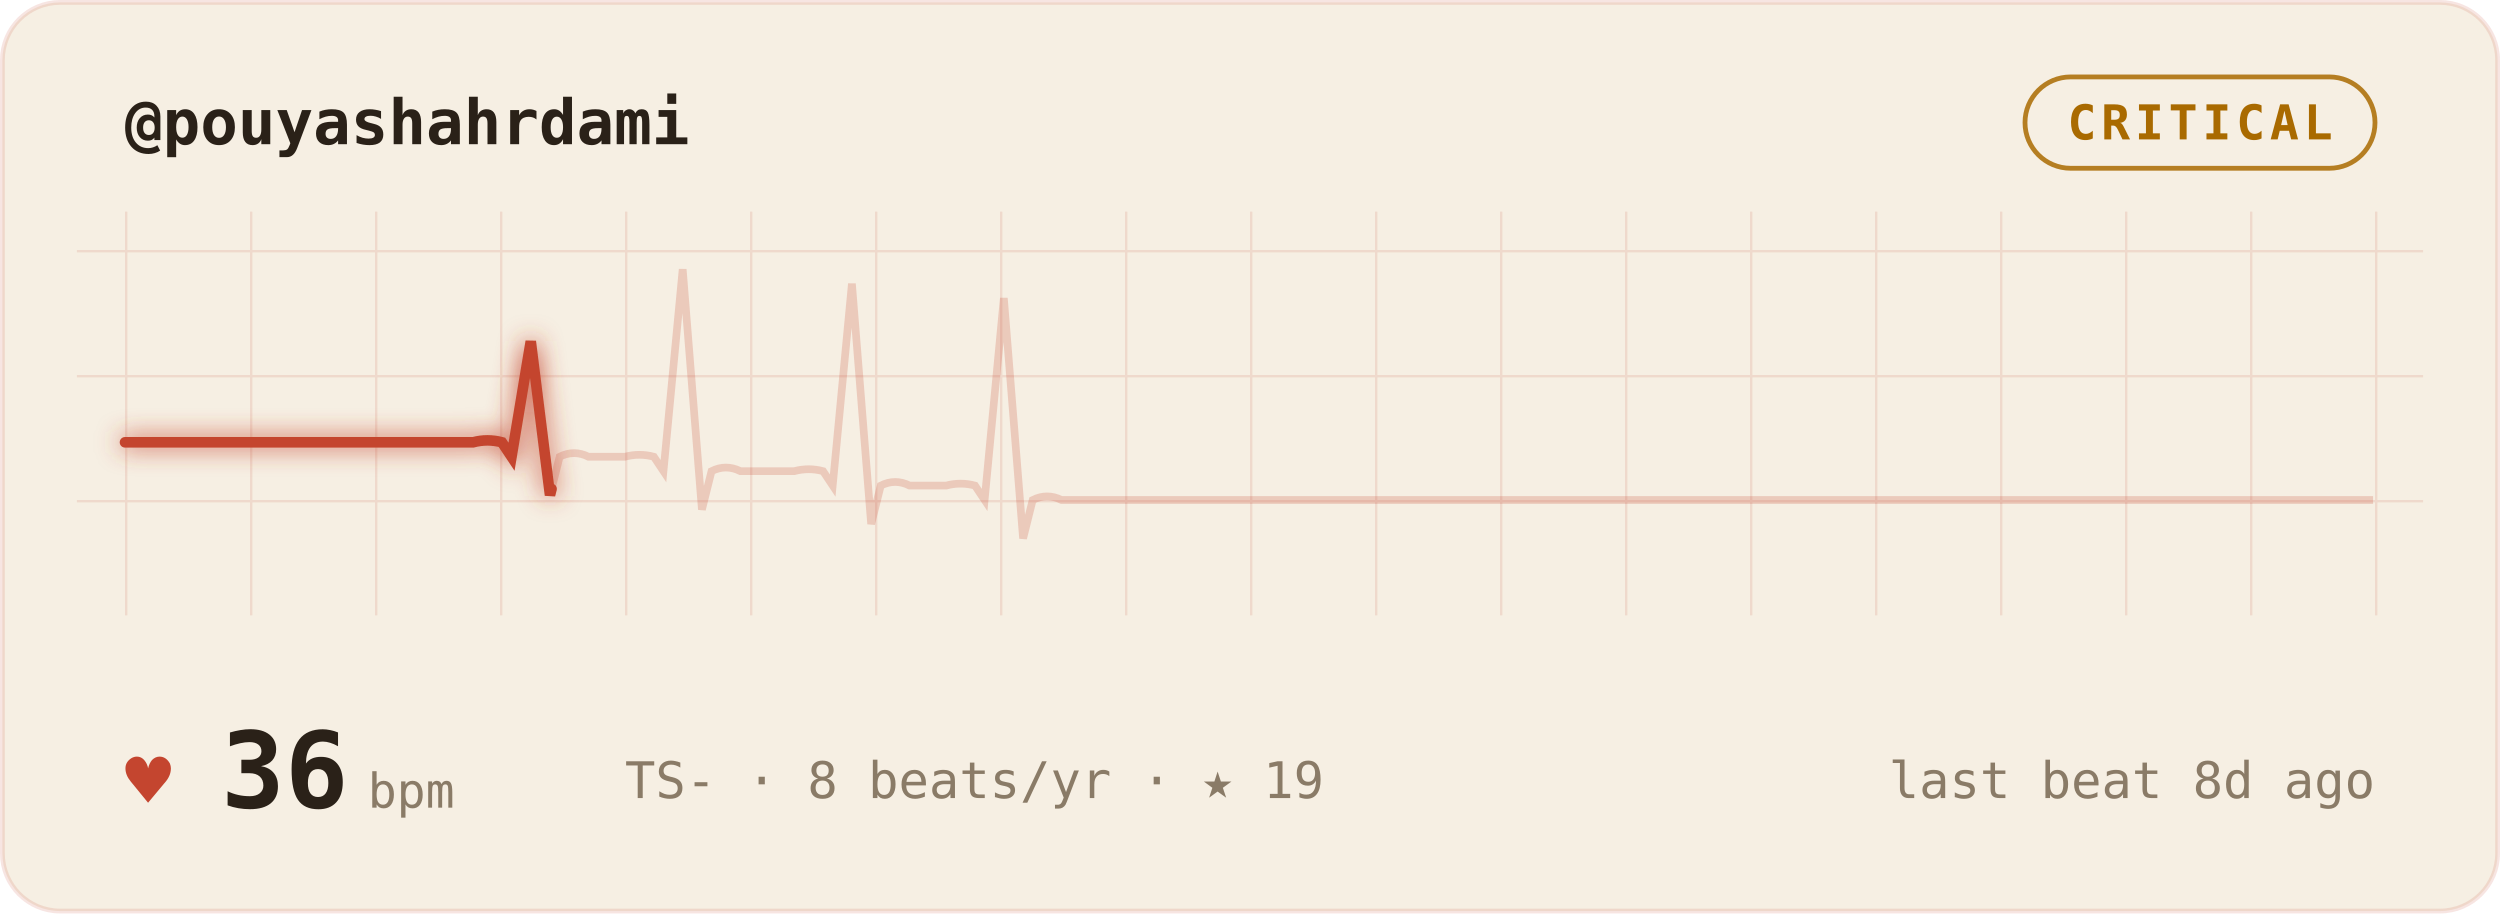
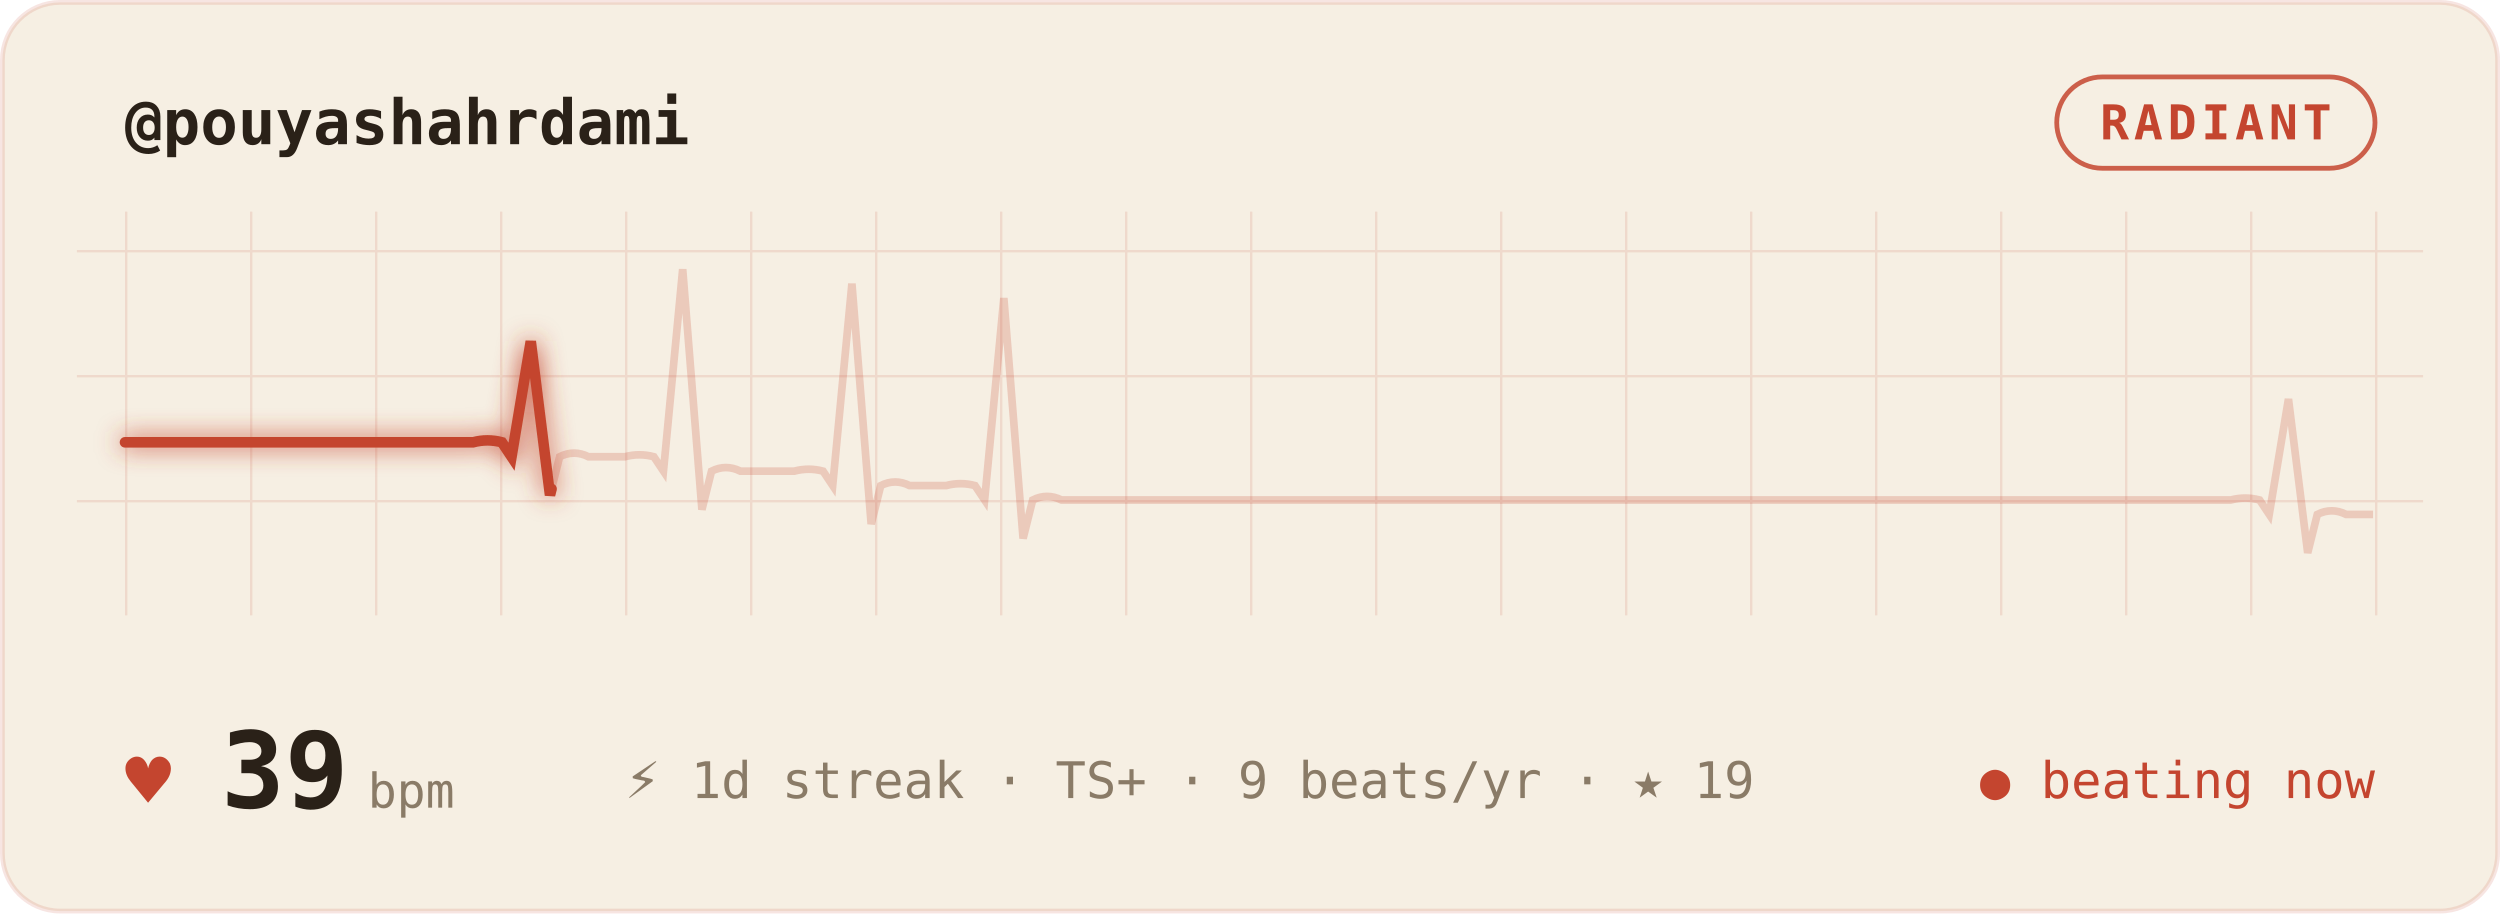
<svg xmlns="http://www.w3.org/2000/svg" width="520" height="190" viewBox="0 0 520 190" role="img" aria-labelledby="gp-title gp-desc">
-   <style>.gp-sweep{animation:gp-sweep 10s linear infinite}
-        .gp-heart{animation:gp-thump 1.7s ease-in-out infinite;transform-origin:center;transform-box:fill-box}
+   <style>.gp-sweep{animation:gp-sweep 9.2s linear infinite}
+        .gp-heart{animation:gp-thump 1.5s ease-in-out infinite;transform-origin:center;transform-box:fill-box}
       .gp-dot{animation:gp-blink 1.8s ease-in-out infinite}
       @keyframes gp-sweep{from{stroke-dashoffset:1000}to{stroke-dashoffset:0}}
       @keyframes gp-thump{0%,100%{transform:scale(1)}15%{transform:scale(1.32)}30%{transform:scale(1)}}
       @keyframes gp-blink{50%{opacity:.25}}</style>
  <defs>
    <filter id="gp-glow" x="-20%" y="-40%" width="140%" height="180%">
      <feGaussianBlur stdDeviation="2.6" result="b" />
      <feMerge>
        <feMergeNode in="b" />
        <feMergeNode in="SourceGraphic" />
      </feMerge>
    </filter>
    <pattern id="gp-grid" width="26" height="26" patternUnits="userSpaceOnUse">
      <path d="M26 0H0V26" fill="none" stroke="rgba(196,69,47,0.14)" stroke-width="1" />
    </pattern>
  </defs>
  <rect x="0.5" y="0.5" width="519" height="189" rx="12" fill="#F6EFE3" stroke="rgba(196,69,47,0.14)" />
  <rect x="16" y="44" width="488" height="84" fill="url(#gp-grid)" opacity="0.9" />
  <text x="26" y="30" font-family="ui-monospace,'SF Mono','Cascadia Code',Menlo,Consolas,monospace" font-size="13" font-weight="600" fill="#2A2118">@pouyashahrdami</text>
-   <rect x="421.2" y="16" width="72.8" height="19" rx="9.5" fill="none" stroke="#A96A00" opacity="0.85" />
-   <text x="457.6" y="29" text-anchor="middle" font-family="ui-monospace,'SF Mono','Cascadia Code',Menlo,Consolas,monospace" font-size="10" font-weight="600" fill="#A96A00" letter-spacing="1">CRITICAL</text>
-   <path d="M26 92 h33.4 h33.4 h5.6 q3 -0.8 6 0 l2 3 l4 -24 l4 32 l2 -8 q3 -1.5 6 0 h3.8 h3.8 q3 -0.8 6 0 l2 3 l4 -42 l4 50 l2 -8 q3 -1.5 6 0 h5.6 h5.6 q3 -0.8 6 0 l2 3 l4 -42 l4 50 l2 -8 q3 -1.5 6 0 h3.8 h3.8 q3 -0.8 6 0 l2 3 l4 -42 l4 50 l2 -8 q3 -1.5 6 0 h5.6 h33.4 h33.4 h33.4 h33.4 h33.4 h33.4 h33.4 h33.4" fill="none" stroke="#C4452F" stroke-width="1.6" opacity="0.22" />
-   <path class="gp-sweep" d="M26 92 h33.4 h33.4 h5.6 q3 -0.8 6 0 l2 3 l4 -24 l4 32 l2 -8 q3 -1.5 6 0 h3.8 h3.8 q3 -0.8 6 0 l2 3 l4 -42 l4 50 l2 -8 q3 -1.5 6 0 h5.6 h5.6 q3 -0.8 6 0 l2 3 l4 -42 l4 50 l2 -8 q3 -1.5 6 0 h3.8 h3.8 q3 -0.8 6 0 l2 3 l4 -42 l4 50 l2 -8 q3 -1.5 6 0 h5.6 h33.4 h33.4 h33.4 h33.4 h33.4 h33.4 h33.4 h33.4" pathLength="1000" fill="none" stroke="#C4452F" stroke-width="2.2" stroke-linecap="round" stroke-dasharray="140 860" filter="url(#gp-glow)" />
+   <rect x="427.8" y="16" width="66.2" height="19" rx="9.5" fill="none" stroke="#C4452F" opacity="0.85" />
+   <text x="460.9" y="29" text-anchor="middle" font-family="ui-monospace,'SF Mono','Cascadia Code',Menlo,Consolas,monospace" font-size="10" font-weight="600" fill="#C4452F" letter-spacing="1">RADIANT</text>
+   <path d="M26 92 h33.4 h33.4 h5.6 q3 -0.8 6 0 l2 3 l4 -24 l4 32 l2 -8 q3 -1.5 6 0 h3.8 h3.8 q3 -0.8 6 0 l2 3 l4 -42 l4 50 l2 -8 q3 -1.5 6 0 h5.6 h5.6 q3 -0.8 6 0 l2 3 l4 -42 l4 50 l2 -8 q3 -1.5 6 0 h3.8 h3.8 q3 -0.8 6 0 l2 3 l4 -42 l4 50 l2 -8 q3 -1.5 6 0 h5.6 h33.4 h33.4 h33.4 h33.4 h33.4 h33.4 h33.4 h3.8 q3 -0.8 6 0 l2 3 l4 -24 l4 32 l2 -8 q3 -1.5 6 0 h5.6" fill="none" stroke="#C4452F" stroke-width="1.6" opacity="0.22" />
+   <path class="gp-sweep" d="M26 92 h33.4 h33.4 h5.6 q3 -0.8 6 0 l2 3 l4 -24 l4 32 l2 -8 q3 -1.5 6 0 h3.8 h3.8 q3 -0.8 6 0 l2 3 l4 -42 l4 50 l2 -8 q3 -1.5 6 0 h5.6 h5.6 q3 -0.8 6 0 l2 3 l4 -42 l4 50 l2 -8 q3 -1.5 6 0 h3.8 h3.8 q3 -0.8 6 0 l2 3 l4 -42 l4 50 l2 -8 q3 -1.5 6 0 h5.6 h33.4 h33.4 h33.4 h33.4 h33.4 h33.4 h33.4 h3.8 q3 -0.8 6 0 l2 3 l4 -24 l4 32 l2 -8 q3 -1.5 6 0 h5.6" pathLength="1000" fill="none" stroke="#C4452F" stroke-width="2.2" stroke-linecap="round" stroke-dasharray="140 860" filter="url(#gp-glow)" />
  <text class="gp-heart" x="26" y="168" font-family="ui-monospace,'SF Mono','Cascadia Code',Menlo,Consolas,monospace" font-size="16" fill="#C4452F">♥</text>
-   <text x="46" y="168" font-family="ui-monospace,'SF Mono','Cascadia Code',Menlo,Consolas,monospace" font-size="22" font-weight="700" fill="#2A2118">36<tspan font-size="10" font-weight="400" fill="#8A7B67" dx="4">bpm</tspan>
+   <text x="46" y="168" font-family="ui-monospace,'SF Mono','Cascadia Code',Menlo,Consolas,monospace" font-size="22" font-weight="700" fill="#2A2118">39<tspan font-size="10" font-weight="400" fill="#8A7B67" dx="4">bpm</tspan>
  </text>
-   <text x="130" y="166" font-family="ui-monospace,'SF Mono','Cascadia Code',Menlo,Consolas,monospace" font-size="10.5" fill="#8A7B67">TS-  ·  8 beats/yr  ·  ★ 19</text>
-   <text x="494" y="166" text-anchor="end" font-family="ui-monospace,'SF Mono','Cascadia Code',Menlo,Consolas,monospace" font-size="10.5" fill="#8A7B67">last beat 8d ago</text>
+   <text x="130" y="166" font-family="ui-monospace,'SF Mono','Cascadia Code',Menlo,Consolas,monospace" font-size="10.5" fill="#8A7B67">⚡ 1d streak  ·  TS+  ·  9 beats/yr  ·  ★ 19</text>
+   <text x="494" y="166" text-anchor="end" font-family="ui-monospace,'SF Mono','Cascadia Code',Menlo,Consolas,monospace" font-size="10.5" fill="#C4452F" class="gp-dot">● beating now</text>
</svg>
